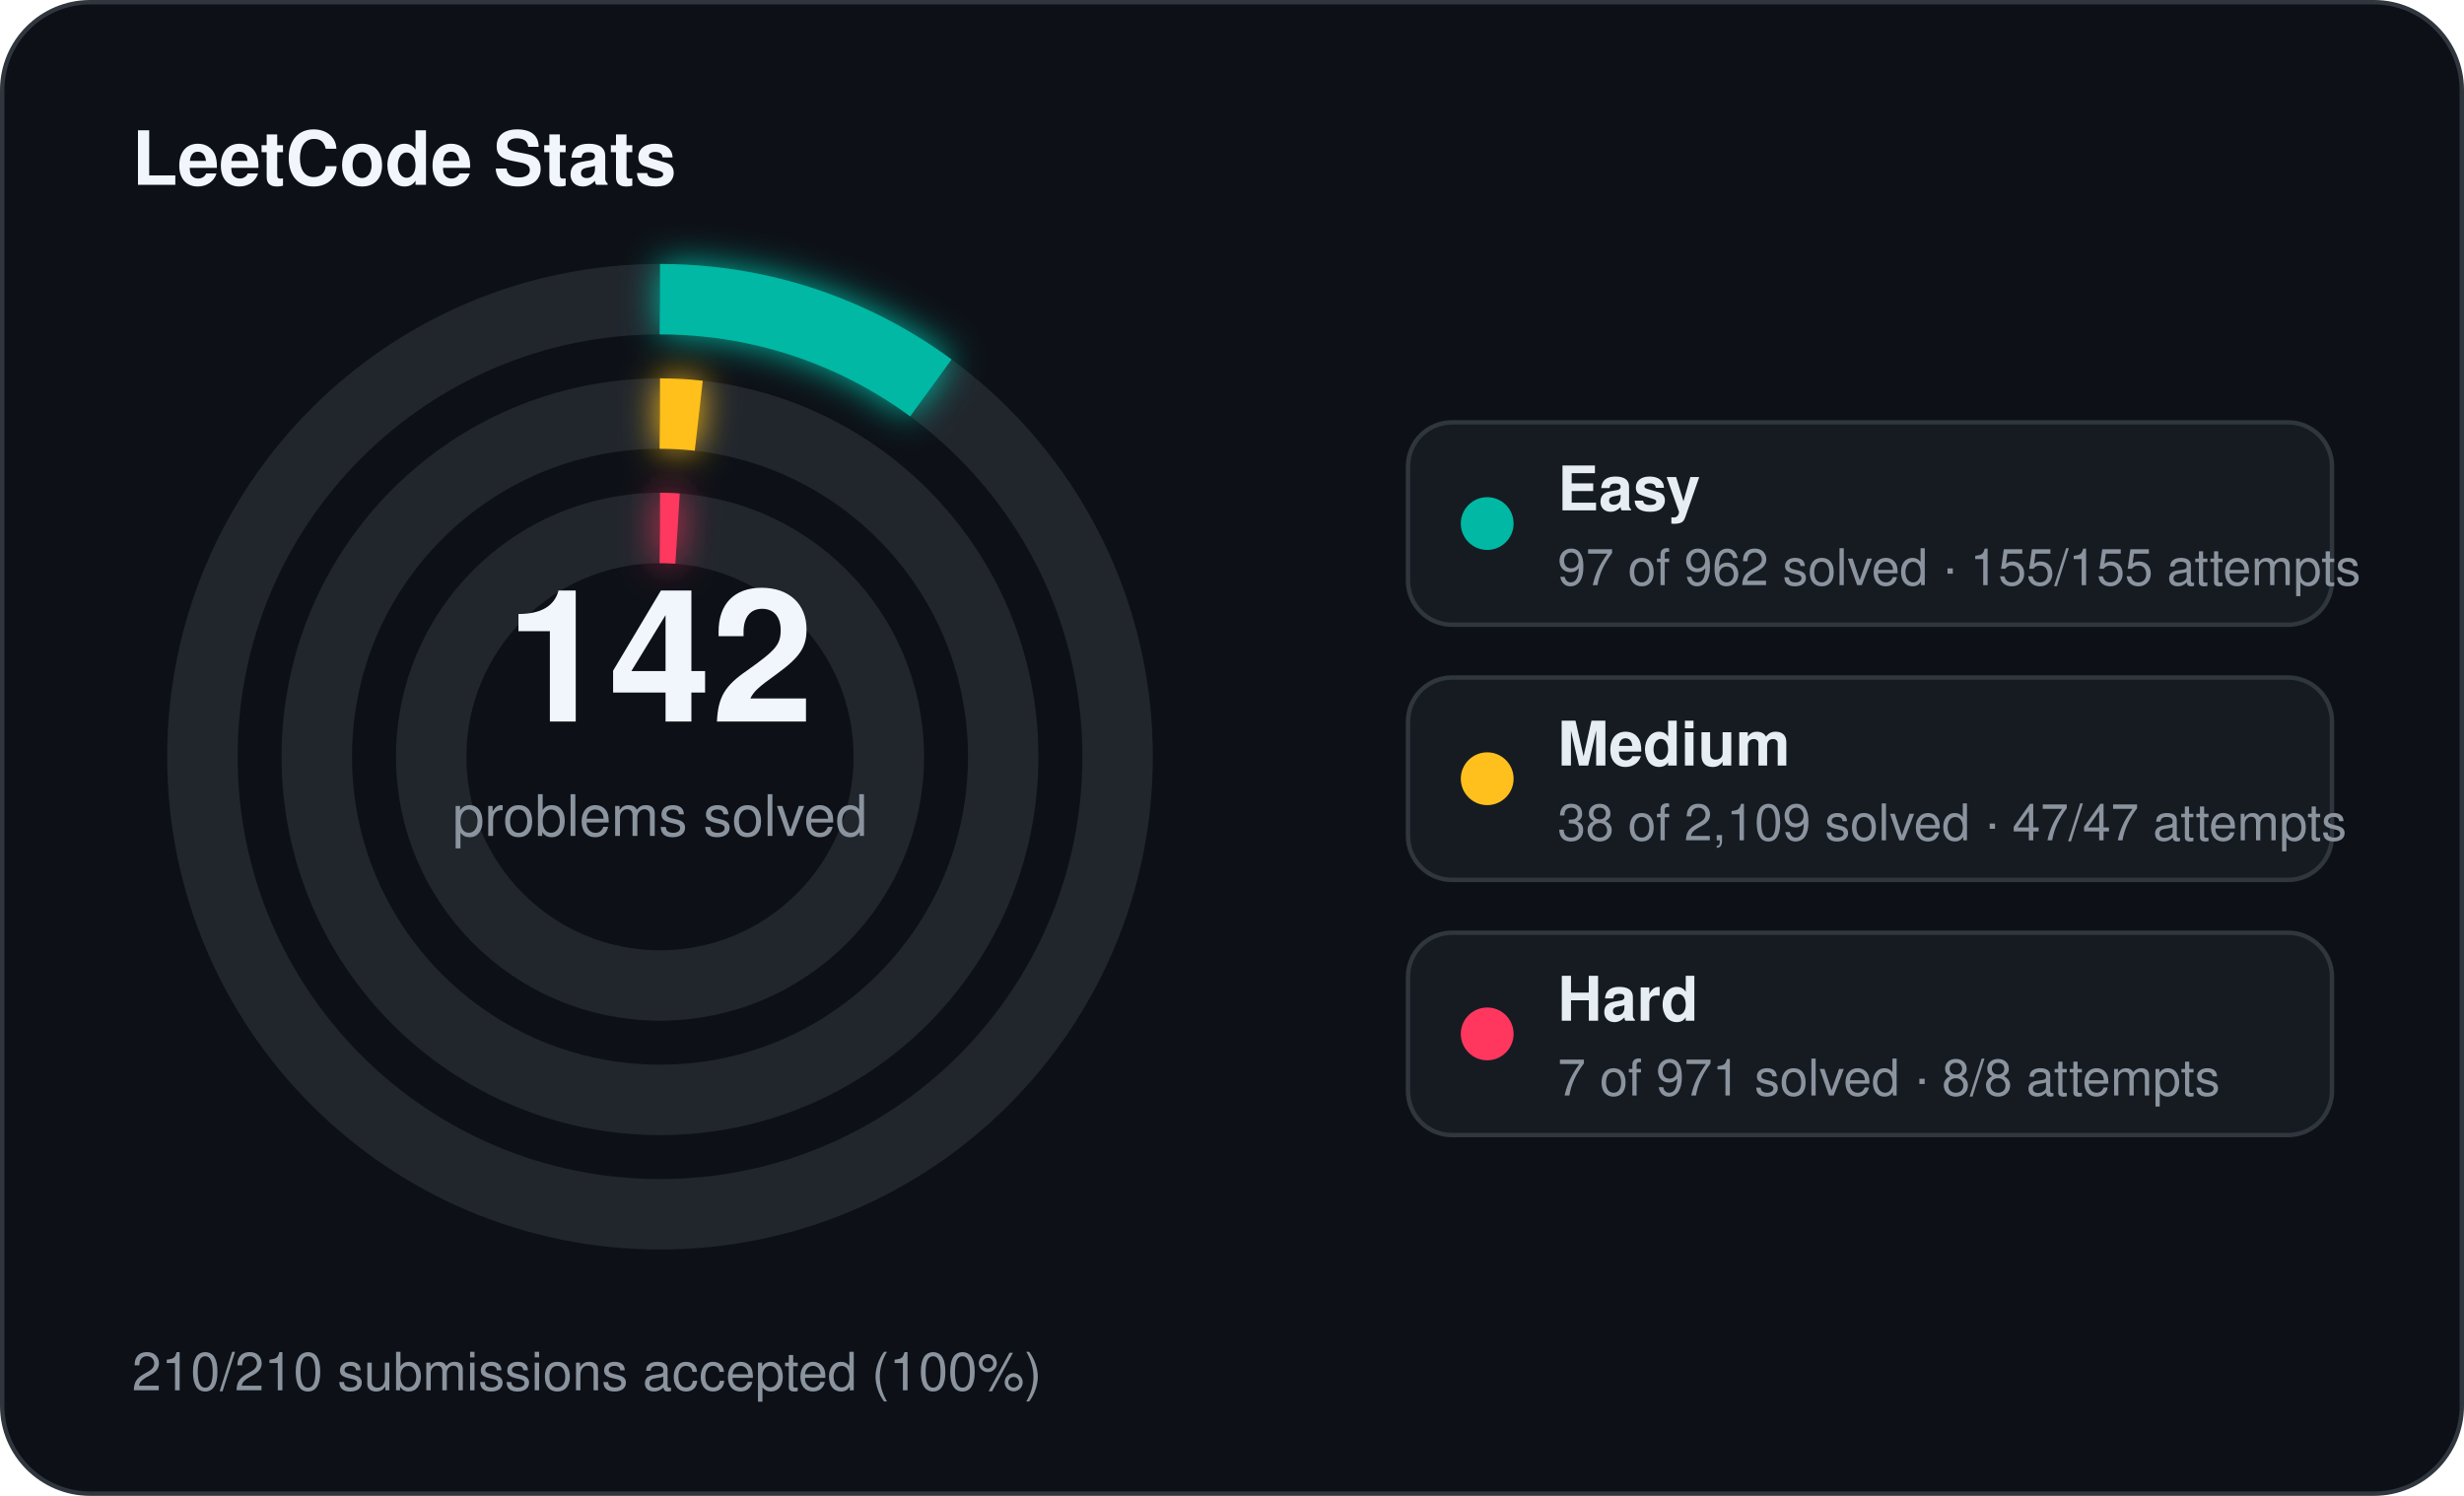
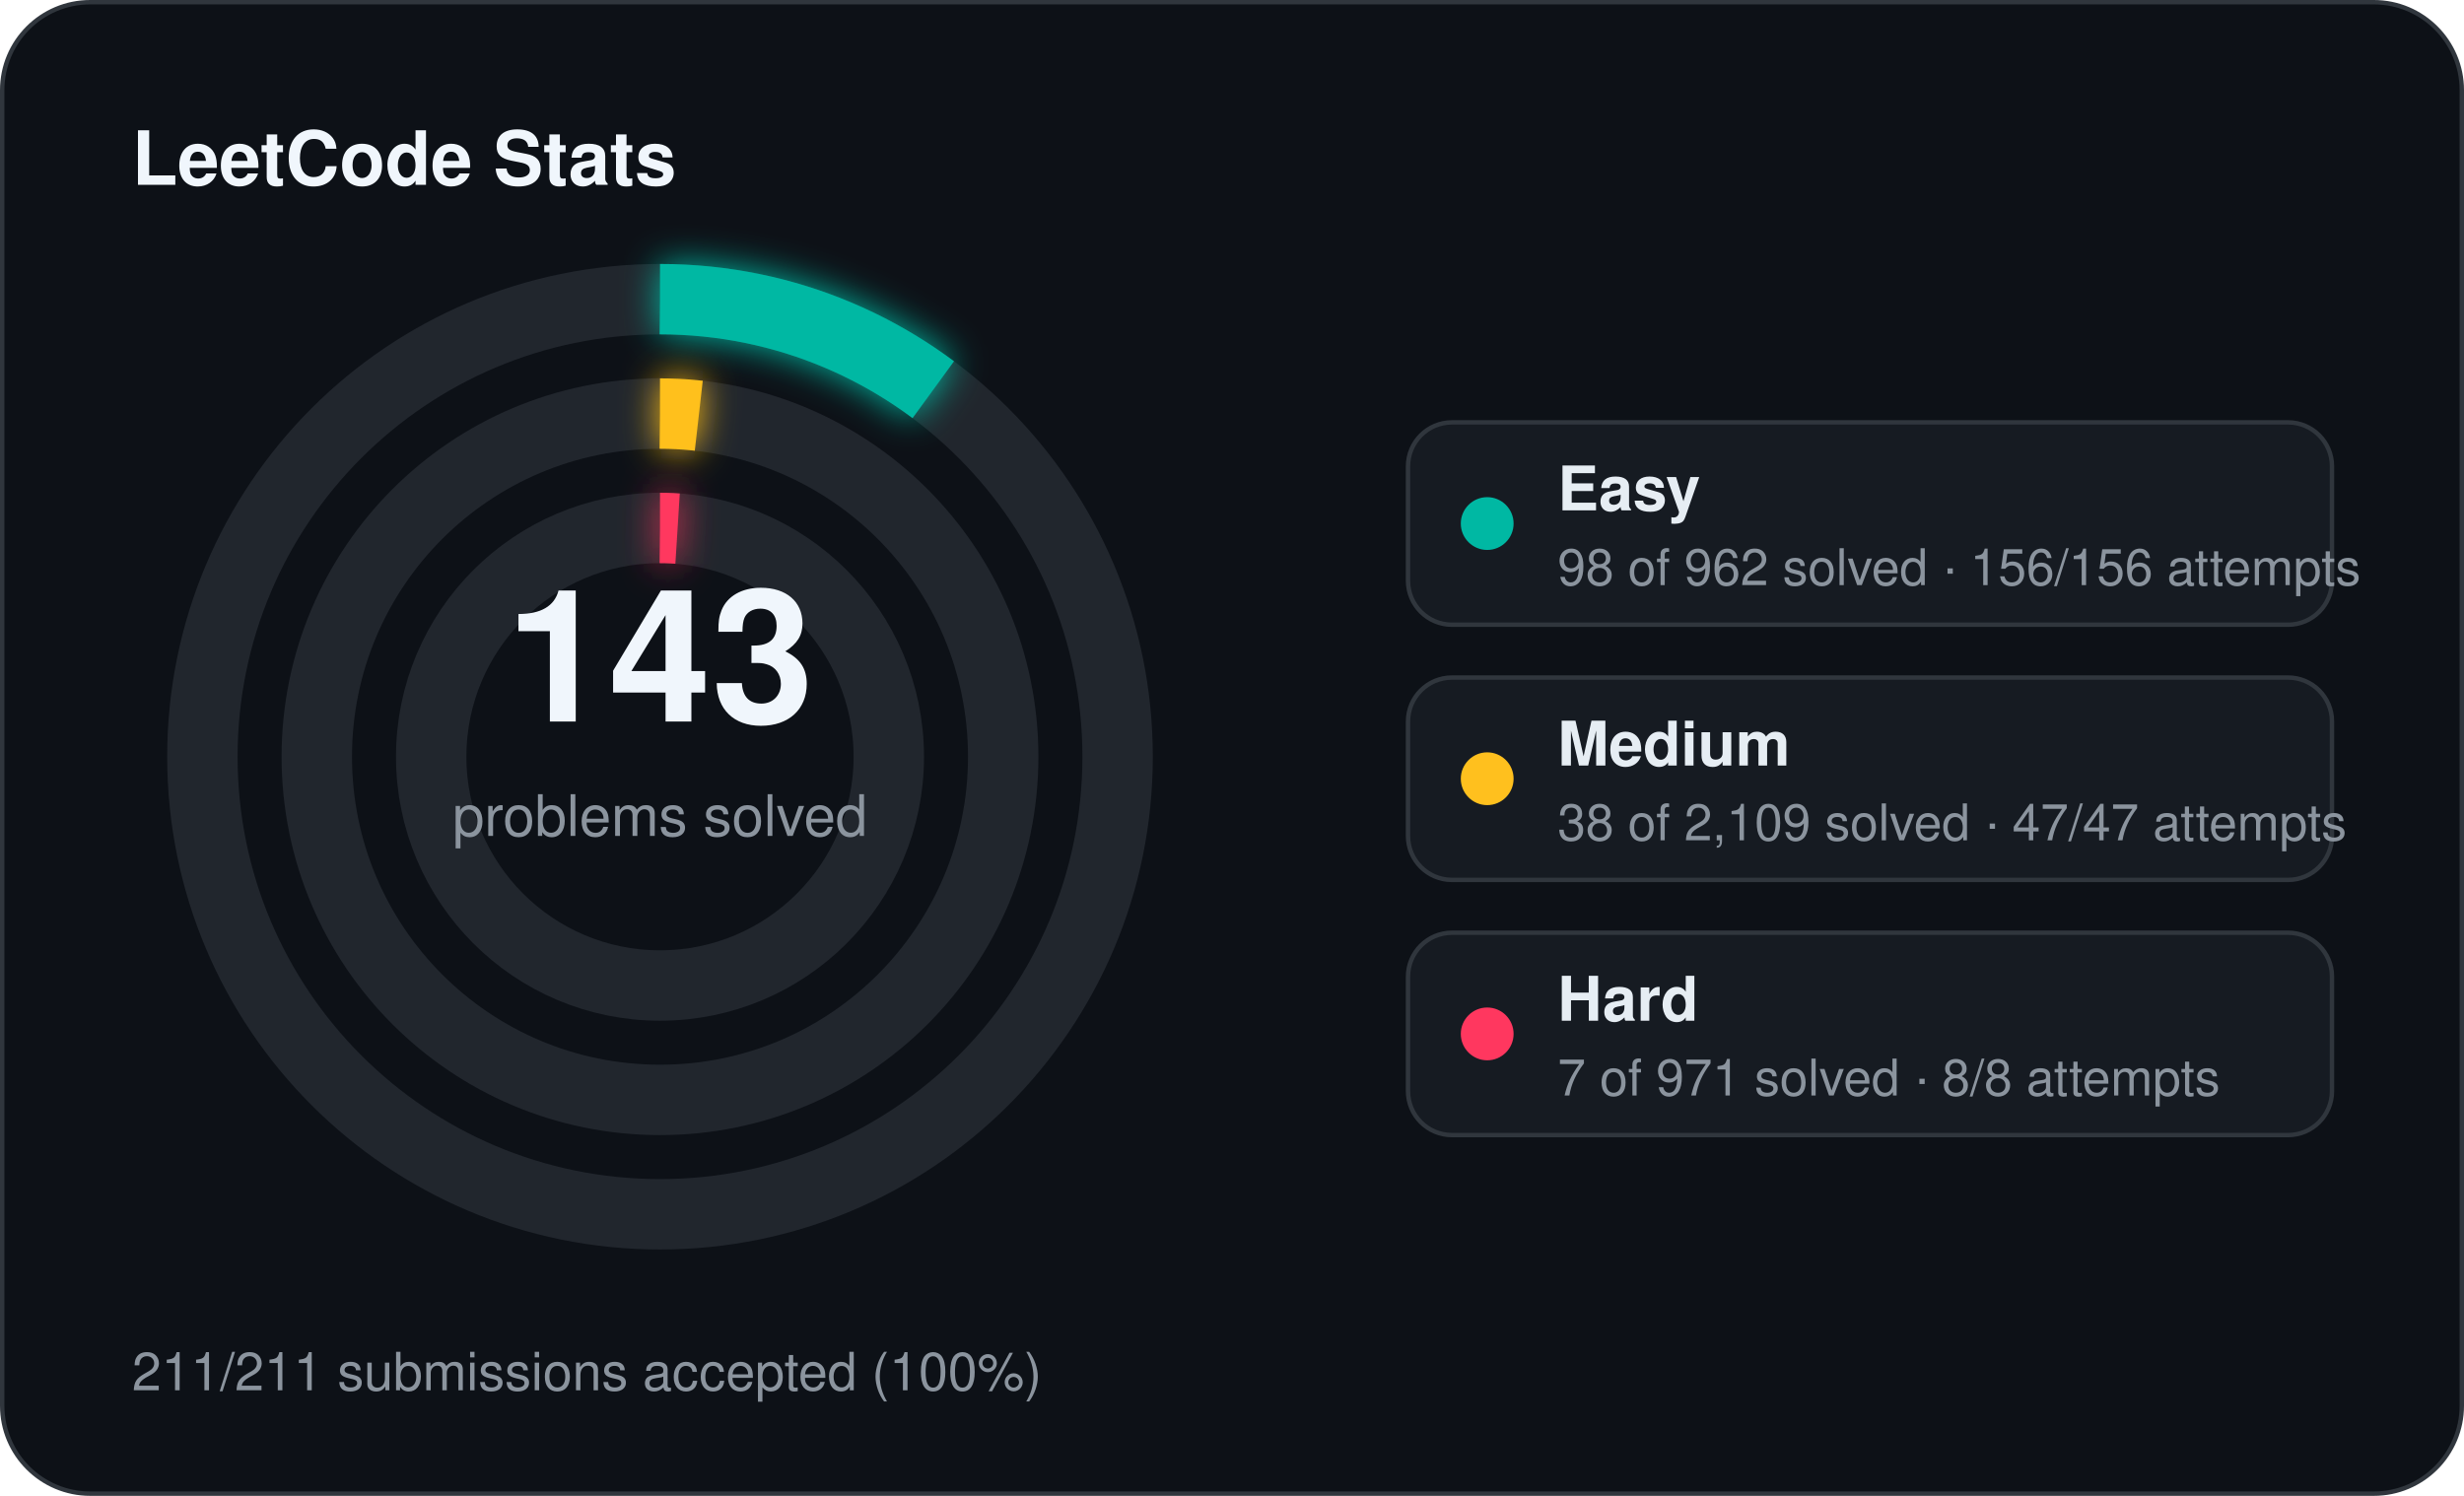
<svg xmlns="http://www.w3.org/2000/svg" width="560" height="340" viewBox="0 0 560 340">
  <defs>
    <filter id="stats-glow" x="-60%" y="-60%" width="220%" height="220%">
      <feGaussianBlur stdDeviation="4" result="blur" />
      <feMerge>
        <feMergeNode in="blur" />
        <feMergeNode in="SourceGraphic" />
      </feMerge>
    </filter>
  </defs>
  <rect x="0.5" y="0.5" width="559" height="339" rx="20" fill="#0d1117" stroke="#30363d" stroke-width="1" />
  <text x="30" y="42" fill="#f0f6fc" font-family="Segoe UI, Helvetica, Arial, sans-serif" font-size="17" font-weight="700">LeetCode Stats</text>
  <circle cx="150" cy="172" r="104" fill="none" stroke="#21262d" stroke-width="16" />
-   <circle cx="150" cy="172" r="104" fill="none" stroke="#00b8a3" stroke-width="16" stroke-linecap="butt" stroke-dasharray="65.89 653.45" transform="rotate(-90 150 172)" filter="url(#stats-glow)" />
+   <circle cx="150" cy="172" r="104" fill="none" stroke="#00b8a3" stroke-width="16" stroke-linecap="butt" stroke-dasharray="66.57 653.45" transform="rotate(-90 150 172)" filter="url(#stats-glow)" />
  <circle cx="150" cy="172" r="78" fill="none" stroke="#21262d" stroke-width="16" />
  <circle cx="150" cy="172" r="78" fill="none" stroke="#ffc01e" stroke-width="16" stroke-linecap="butt" stroke-dasharray="8.83 490.09" transform="rotate(-90 150 172)" filter="url(#stats-glow)" />
  <circle cx="150" cy="172" r="52" fill="none" stroke="#21262d" stroke-width="16" />
  <circle cx="150" cy="172" r="52" fill="none" stroke="#ff375f" stroke-width="16" stroke-linecap="butt" stroke-dasharray="4.00 326.73" transform="rotate(-90 150 172)" filter="url(#stats-glow)" />
-   <text x="150" y="164" text-anchor="middle" fill="#f0f6fc" font-family="Segoe UI, Helvetica, Arial, sans-serif" font-size="42" font-weight="700">142</text>
+   <text x="150" y="164" text-anchor="middle" fill="#f0f6fc" font-family="Segoe UI, Helvetica, Arial, sans-serif" font-size="42" font-weight="700">143</text>
  <text x="150" y="190" text-anchor="middle" fill="#8b949e" font-family="Segoe UI, Helvetica, Arial, sans-serif" font-size="13">problems solved</text>
  <rect x="320" y="96" width="210" height="46" rx="10" fill="#161b22" stroke="#30363d" stroke-width="1" />
  <circle cx="338" cy="119" r="6" fill="#00b8a3" />
  <text x="354" y="116" fill="#e6edf3" font-family="Segoe UI, Helvetica, Arial, sans-serif" font-size="14" font-weight="600">Easy</text>
-   <text x="354" y="133" fill="#8b949e" font-family="Segoe UI, Helvetica, Arial, sans-serif" font-size="11.5">97 of 962 solved · 155/155 attempts</text>
+   <text x="354" y="133" fill="#8b949e" font-family="Segoe UI, Helvetica, Arial, sans-serif" font-size="11.5">98 of 962 solved · 156/156 attempts</text>
  <rect x="320" y="154" width="210" height="46" rx="10" fill="#161b22" stroke="#30363d" stroke-width="1" />
  <circle cx="338" cy="177" r="6" fill="#ffc01e" />
  <text x="354" y="174" fill="#e6edf3" font-family="Segoe UI, Helvetica, Arial, sans-serif" font-size="14" font-weight="600">Medium</text>
  <text x="354" y="191" fill="#8b949e" font-family="Segoe UI, Helvetica, Arial, sans-serif" font-size="11.5">38 of 2,109 solved · 47/47 attempts</text>
  <rect x="320" y="212" width="210" height="46" rx="10" fill="#161b22" stroke="#30363d" stroke-width="1" />
  <circle cx="338" cy="235" r="6" fill="#ff375f" />
  <text x="354" y="232" fill="#e6edf3" font-family="Segoe UI, Helvetica, Arial, sans-serif" font-size="14" font-weight="600">Hard</text>
  <text x="354" y="249" fill="#8b949e" font-family="Segoe UI, Helvetica, Arial, sans-serif" font-size="11.5">7 of 971 solved · 8/8 attempts</text>
-   <text x="30" y="316" fill="#8b949e" font-family="Segoe UI, Helvetica, Arial, sans-serif" font-size="12">210/210 submissions accepted (100%)</text>
+   <text x="30" y="316" fill="#8b949e" font-family="Segoe UI, Helvetica, Arial, sans-serif" font-size="12">211/211 submissions accepted (100%)</text>
</svg>
